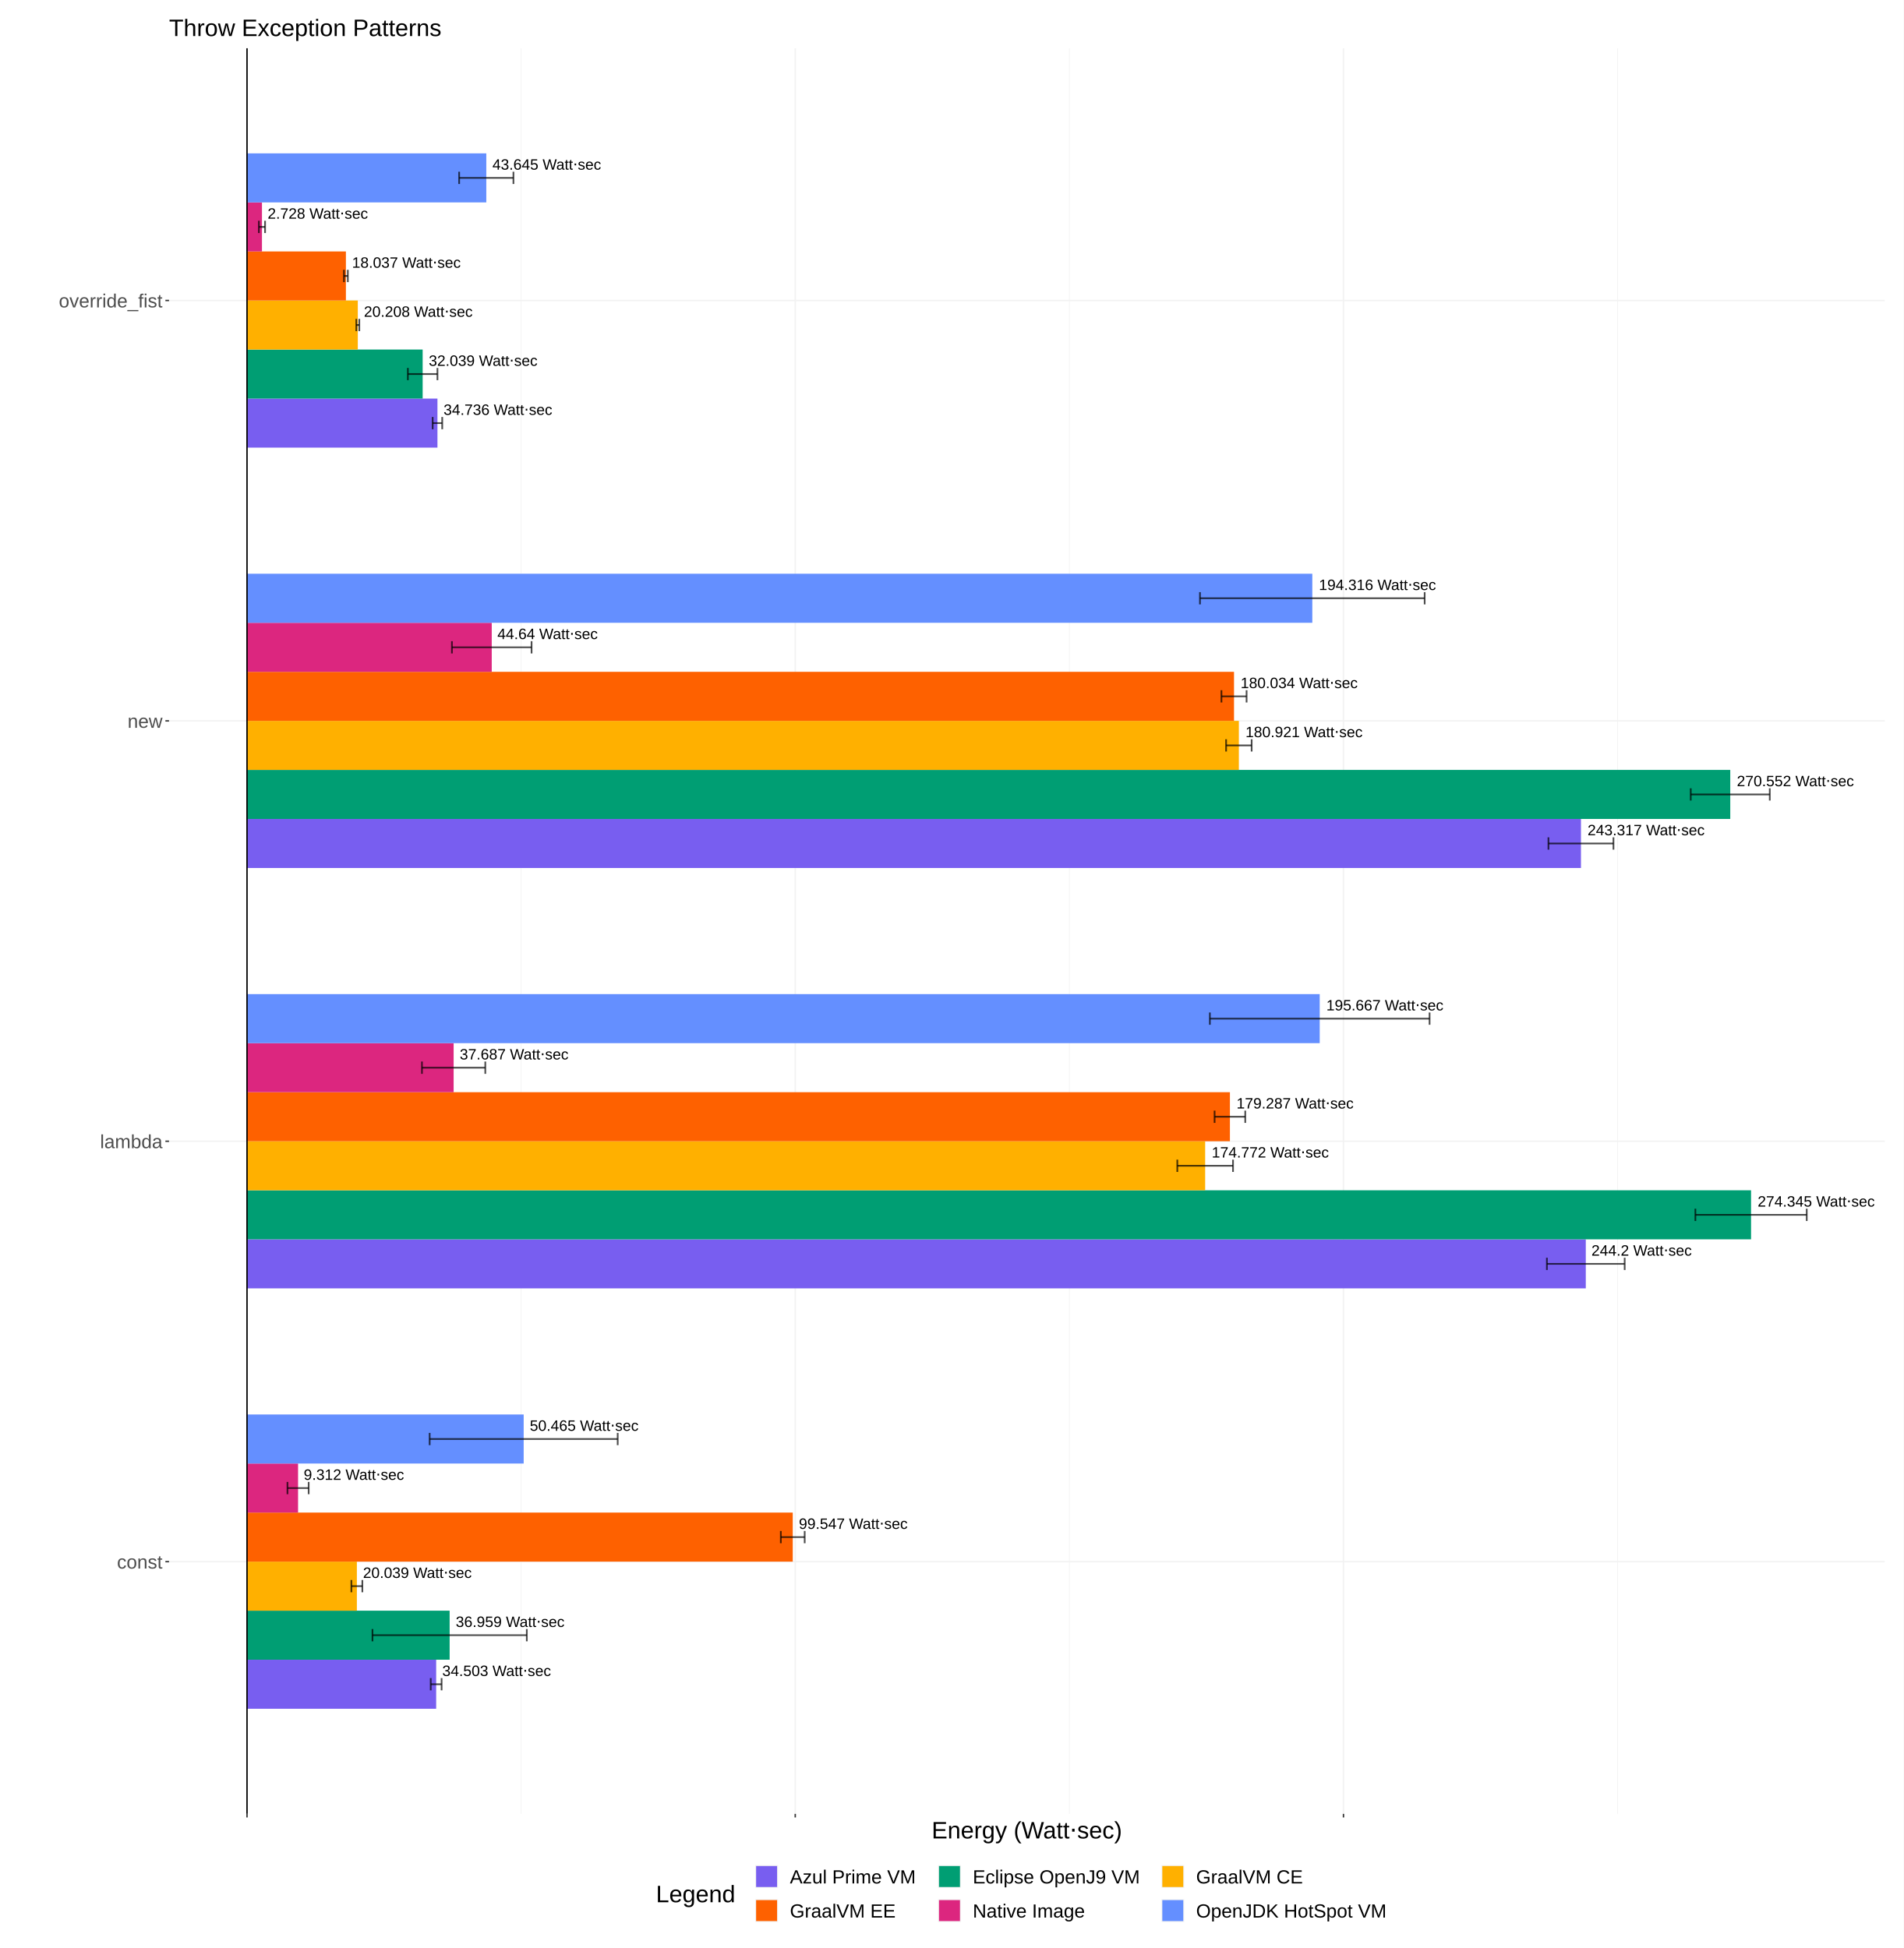
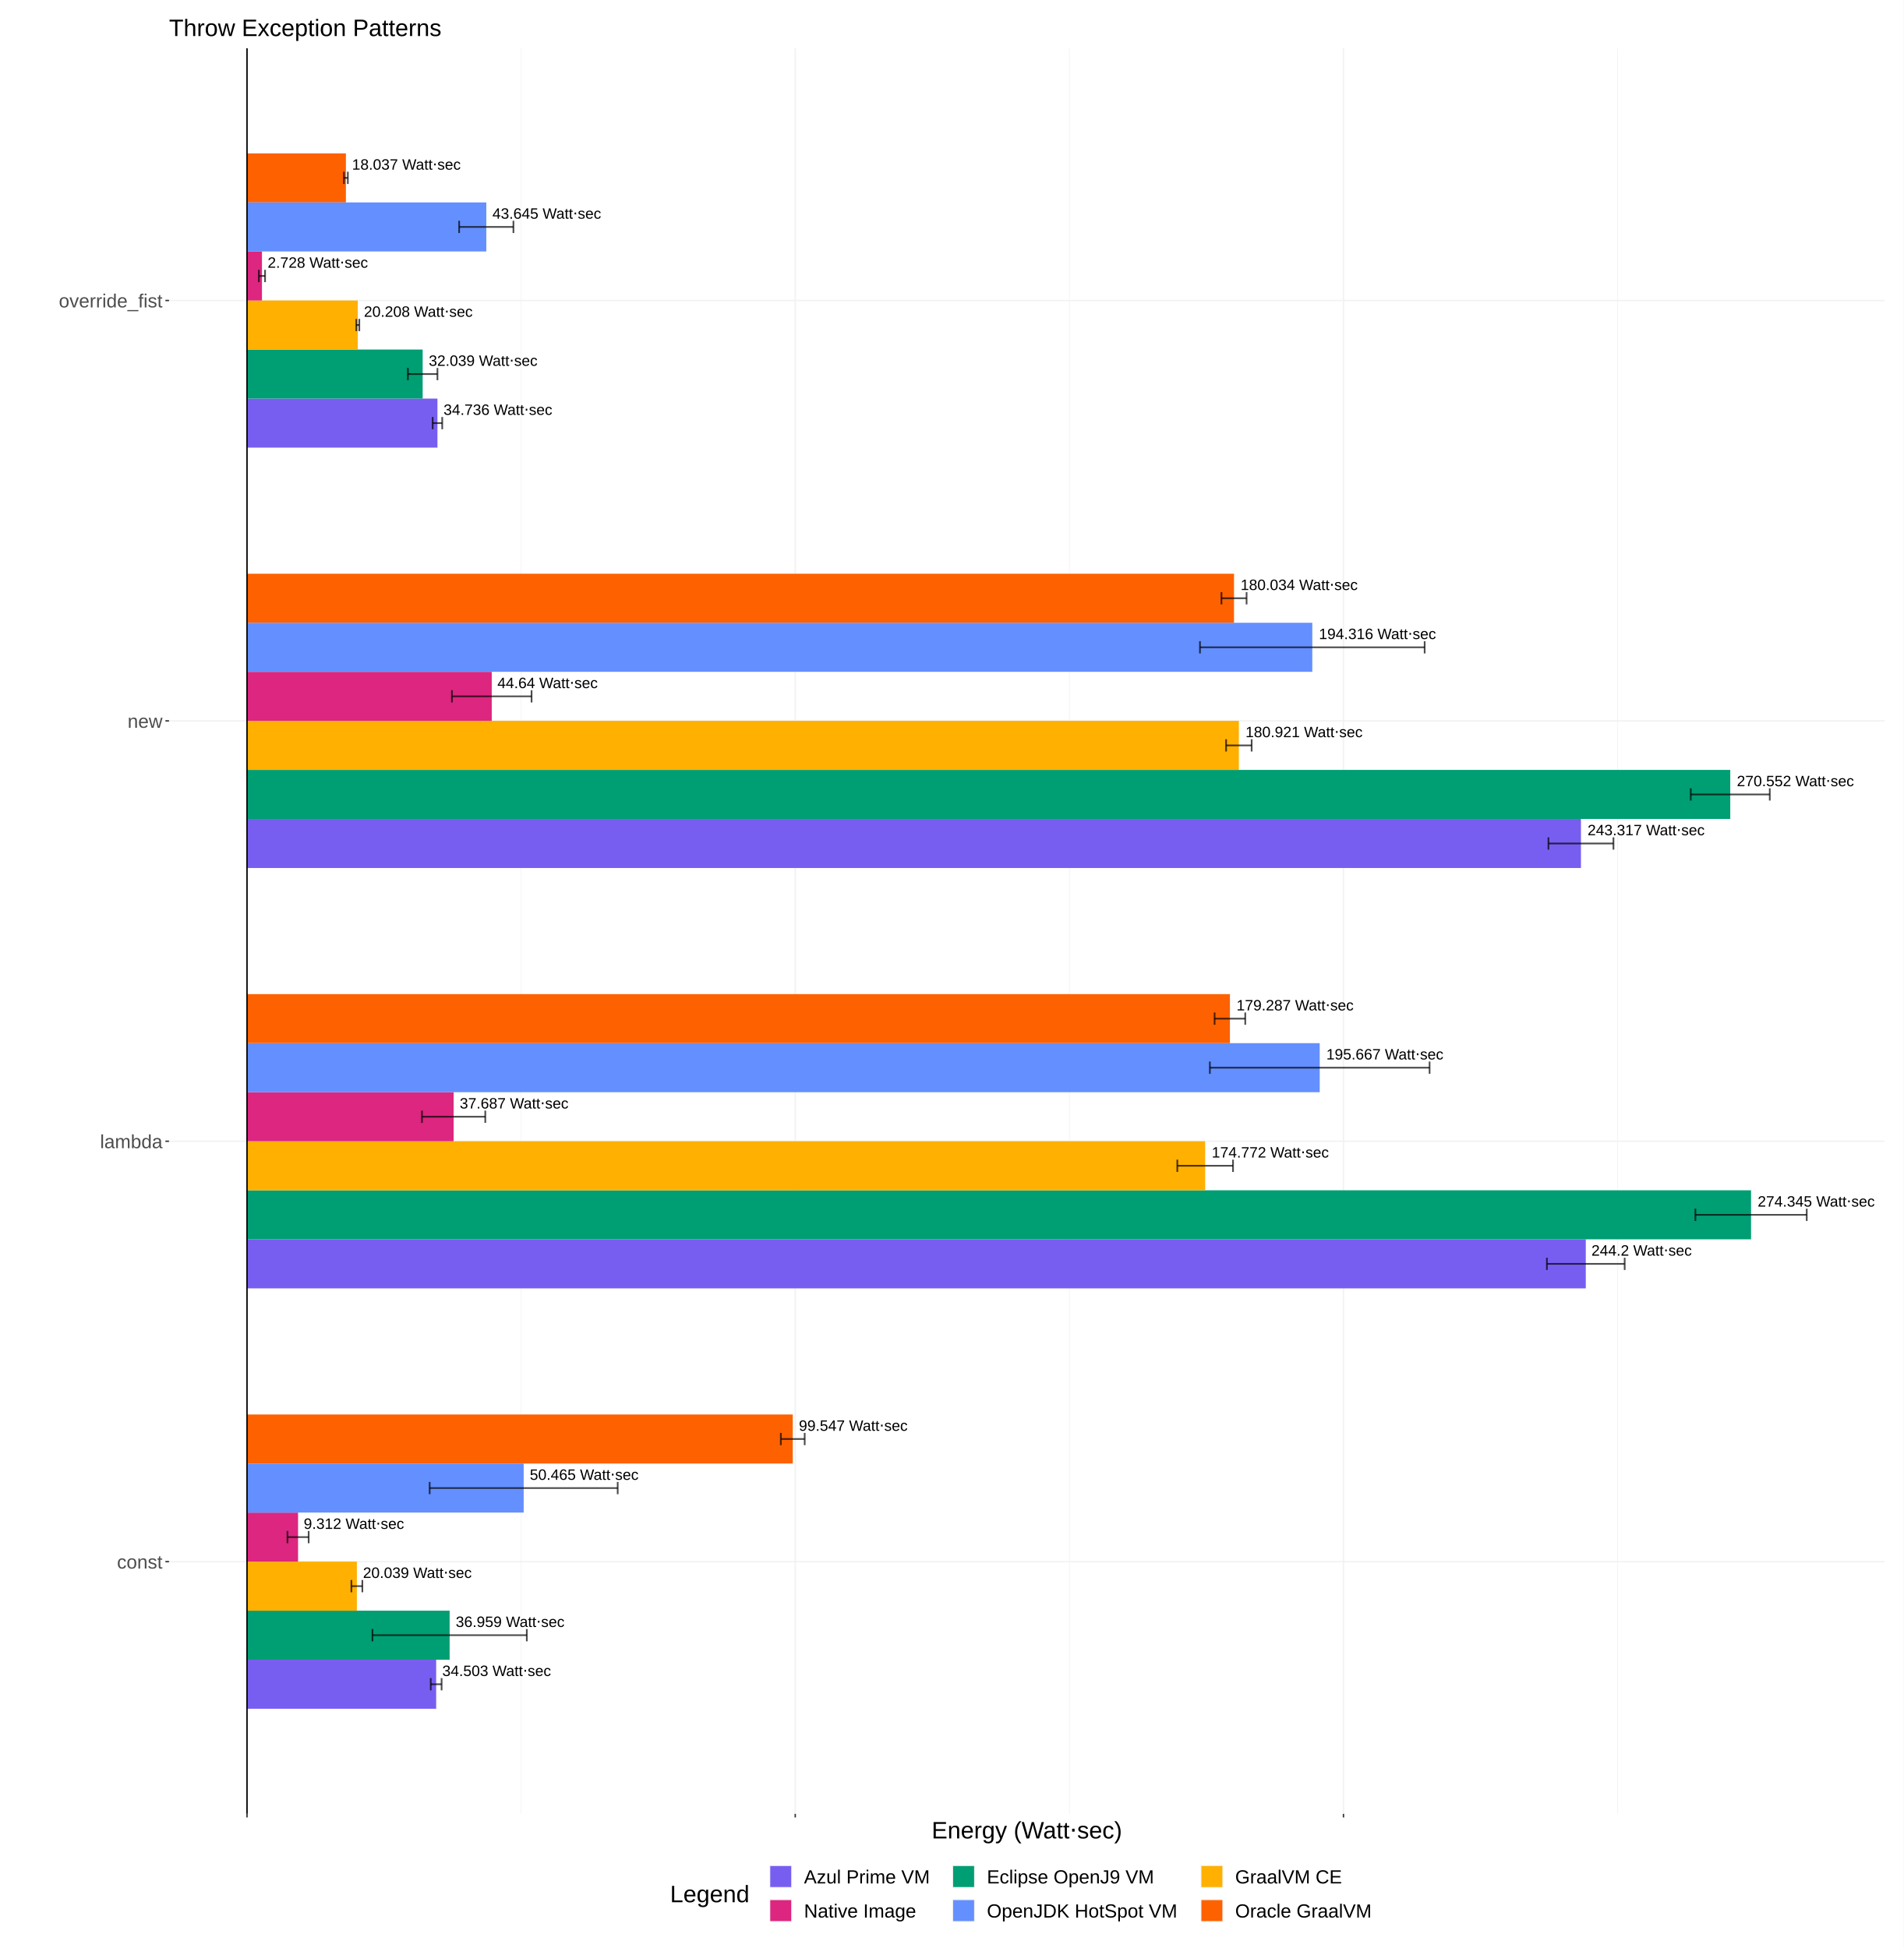
<svg xmlns="http://www.w3.org/2000/svg" class="svglite" width="1440.00pt" height="1474.02pt" viewBox="0 0 1440.00 1474.02">
  <defs>
    <style type="text/css">
    .svglite line, .svglite polyline, .svglite polygon, .svglite path, .svglite rect, .svglite circle {
      fill: none;
      stroke: #000000;
      stroke-linecap: round;
      stroke-linejoin: round;
      stroke-miterlimit: 10.00;
    }
    .svglite text {
      white-space: pre;
    }
  </style>
  </defs>
  <rect width="100%" height="100%" style="stroke: none; fill: #FFFFFF;" />
  <defs>
    <clipPath id="cpMC4wMHwxNDQwLjAwfDAuMDB8MTQ3NC4wMg==">
      <rect x="0.00" y="0.00" width="1440.00" height="1474.02" />
    </clipPath>
  </defs>
  <g clip-path="url(#cpMC4wMHwxNDQwLjAwfDAuMDB8MTQ3NC4wMg==)">
    <rect x="0.00" y="0.00" width="1440.00" height="1474.02" style="stroke-width: 1.07; stroke: #FFFFFF; fill: #FFFFFF;" />
    <rect x="127.87" y="36.52" width="1297.96" height="1335.99" style="stroke-width: 1.07; stroke: none;" />
    <polyline points="394.24,1372.51 394.24,36.52 " style="stroke-width: 0.53; stroke: #F2F2F2; stroke-linecap: butt;" />
    <polyline points="808.99,1372.51 808.99,36.52 " style="stroke-width: 0.53; stroke: #F2F2F2; stroke-linecap: butt;" />
    <polyline points="1223.74,1372.51 1223.74,36.52 " style="stroke-width: 0.53; stroke: #F2F2F2; stroke-linecap: butt;" />
    <polyline points="127.87,1181.66 1425.83,1181.66 " style="stroke-width: 1.07; stroke: #F2F2F2; stroke-linecap: butt;" />
    <polyline points="127.87,863.56 1425.83,863.56 " style="stroke-width: 1.07; stroke: #F2F2F2; stroke-linecap: butt;" />
    <polyline points="127.87,545.47 1425.83,545.47 " style="stroke-width: 1.07; stroke: #F2F2F2; stroke-linecap: butt;" />
    <polyline points="127.87,227.38 1425.83,227.38 " style="stroke-width: 1.07; stroke: #F2F2F2; stroke-linecap: butt;" />
    <polyline points="186.87,1372.51 186.87,36.52 " style="stroke-width: 1.07; stroke: #F2F2F2; stroke-linecap: butt;" />
    <polyline points="601.62,1372.51 601.62,36.52 " style="stroke-width: 1.07; stroke: #F2F2F2; stroke-linecap: butt;" />
    <polyline points="1016.36,1372.51 1016.36,36.52 " style="stroke-width: 1.07; stroke: #F2F2F2; stroke-linecap: butt;" />
    <rect x="186.87" y="1255.88" width="143.10" height="37.11" style="stroke-width: 1.07; stroke: none; stroke-linecap: butt; stroke-linejoin: miter; fill: #785EF0;" />
    <rect x="186.87" y="937.78" width="1012.81" height="37.11" style="stroke-width: 1.07; stroke: none; stroke-linecap: butt; stroke-linejoin: miter; fill: #785EF0;" />
    <rect x="186.87" y="619.69" width="1009.15" height="37.11" style="stroke-width: 1.07; stroke: none; stroke-linecap: butt; stroke-linejoin: miter; fill: #785EF0;" />
    <rect x="186.87" y="301.60" width="144.07" height="37.11" style="stroke-width: 1.07; stroke: none; stroke-linecap: butt; stroke-linejoin: miter; fill: #785EF0;" />
    <rect x="186.87" y="1218.77" width="153.29" height="37.11" style="stroke-width: 1.07; stroke: none; stroke-linecap: butt; stroke-linejoin: miter; fill: #009E73;" />
    <rect x="186.87" y="900.67" width="1137.84" height="37.11" style="stroke-width: 1.07; stroke: none; stroke-linecap: butt; stroke-linejoin: miter; fill: #009E73;" />
    <rect x="186.87" y="582.58" width="1122.11" height="37.11" style="stroke-width: 1.07; stroke: none; stroke-linecap: butt; stroke-linejoin: miter; fill: #009E73;" />
    <rect x="186.87" y="264.49" width="132.88" height="37.11" style="stroke-width: 1.07; stroke: none; stroke-linecap: butt; stroke-linejoin: miter; fill: #009E73;" />
    <rect x="186.87" y="1181.66" width="83.11" height="37.11" style="stroke-width: 1.07; stroke: none; stroke-linecap: butt; stroke-linejoin: miter; fill: #FFB000;" />
    <rect x="186.87" y="863.56" width="724.86" height="37.11" style="stroke-width: 1.07; stroke: none; stroke-linecap: butt; stroke-linejoin: miter; fill: #FFB000;" />
    <rect x="186.87" y="545.47" width="750.36" height="37.11" style="stroke-width: 1.07; stroke: none; stroke-linecap: butt; stroke-linejoin: miter; fill: #FFB000;" />
    <rect x="186.87" y="227.38" width="83.81" height="37.11" style="stroke-width: 1.07; stroke: none; stroke-linecap: butt; stroke-linejoin: miter; fill: #FFB000;" />
-     <rect x="186.87" y="1144.55" width="412.87" height="37.11" style="stroke-width: 1.07; stroke: none; stroke-linecap: butt; stroke-linejoin: miter; fill: #FE6100;" />
-     <rect x="186.87" y="826.45" width="743.59" height="37.11" style="stroke-width: 1.07; stroke: none; stroke-linecap: butt; stroke-linejoin: miter; fill: #FE6100;" />
-     <rect x="186.87" y="508.36" width="746.69" height="37.11" style="stroke-width: 1.07; stroke: none; stroke-linecap: butt; stroke-linejoin: miter; fill: #FE6100;" />
-     <rect x="186.87" y="190.27" width="74.81" height="37.11" style="stroke-width: 1.07; stroke: none; stroke-linecap: butt; stroke-linejoin: miter; fill: #FE6100;" />
-     <rect x="186.87" y="1107.43" width="38.62" height="37.11" style="stroke-width: 1.07; stroke: none; stroke-linecap: butt; stroke-linejoin: miter; fill: #DC267F;" />
-     <rect x="186.87" y="789.34" width="156.31" height="37.11" style="stroke-width: 1.07; stroke: none; stroke-linecap: butt; stroke-linejoin: miter; fill: #DC267F;" />
-     <rect x="186.87" y="471.25" width="185.14" height="37.11" style="stroke-width: 1.07; stroke: none; stroke-linecap: butt; stroke-linejoin: miter; fill: #DC267F;" />
-     <rect x="186.87" y="153.16" width="11.31" height="37.11" style="stroke-width: 1.07; stroke: none; stroke-linecap: butt; stroke-linejoin: miter; fill: #DC267F;" />
-     <rect x="186.87" y="1070.32" width="209.30" height="37.11" style="stroke-width: 1.07; stroke: none; stroke-linecap: butt; stroke-linejoin: miter; fill: #648FFF;" />
-     <rect x="186.87" y="752.23" width="811.52" height="37.11" style="stroke-width: 1.07; stroke: none; stroke-linecap: butt; stroke-linejoin: miter; fill: #648FFF;" />
-     <rect x="186.87" y="434.14" width="805.92" height="37.11" style="stroke-width: 1.07; stroke: none; stroke-linecap: butt; stroke-linejoin: miter; fill: #648FFF;" />
-     <rect x="186.87" y="116.05" width="181.02" height="37.11" style="stroke-width: 1.07; stroke: none; stroke-linecap: butt; stroke-linejoin: miter; fill: #648FFF;" />
+     <rect x="186.87" y="1070.32" width="412.87" height="37.11" style="stroke-width: 1.07; stroke: none; stroke-linecap: butt; stroke-linejoin: miter; fill: #FE6100;" />
+     <rect x="186.87" y="752.23" width="743.59" height="37.11" style="stroke-width: 1.07; stroke: none; stroke-linecap: butt; stroke-linejoin: miter; fill: #FE6100;" />
+     <rect x="186.87" y="434.14" width="746.69" height="37.11" style="stroke-width: 1.07; stroke: none; stroke-linecap: butt; stroke-linejoin: miter; fill: #FE6100;" />
+     <rect x="186.87" y="116.05" width="74.81" height="37.11" style="stroke-width: 1.07; stroke: none; stroke-linecap: butt; stroke-linejoin: miter; fill: #FE6100;" />
+     <rect x="186.87" y="1144.55" width="38.62" height="37.11" style="stroke-width: 1.07; stroke: none; stroke-linecap: butt; stroke-linejoin: miter; fill: #DC267F;" />
+     <rect x="186.87" y="826.45" width="156.31" height="37.11" style="stroke-width: 1.07; stroke: none; stroke-linecap: butt; stroke-linejoin: miter; fill: #DC267F;" />
+     <rect x="186.87" y="508.36" width="185.14" height="37.11" style="stroke-width: 1.07; stroke: none; stroke-linecap: butt; stroke-linejoin: miter; fill: #DC267F;" />
+     <rect x="186.87" y="190.27" width="11.31" height="37.11" style="stroke-width: 1.07; stroke: none; stroke-linecap: butt; stroke-linejoin: miter; fill: #DC267F;" />
+     <rect x="186.87" y="1107.43" width="209.30" height="37.11" style="stroke-width: 1.07; stroke: none; stroke-linecap: butt; stroke-linejoin: miter; fill: #648FFF;" />
+     <rect x="186.87" y="789.34" width="811.52" height="37.11" style="stroke-width: 1.07; stroke: none; stroke-linecap: butt; stroke-linejoin: miter; fill: #648FFF;" />
+     <rect x="186.87" y="471.25" width="805.92" height="37.11" style="stroke-width: 1.07; stroke: none; stroke-linecap: butt; stroke-linejoin: miter; fill: #648FFF;" />
+     <rect x="186.87" y="153.16" width="181.02" height="37.11" style="stroke-width: 1.07; stroke: none; stroke-linecap: butt; stroke-linejoin: miter; fill: #648FFF;" />
    <text x="334.60" y="1268.21" style="font-size: 11.38px; font-family: &quot;Liberation Sans&quot;;" textLength="92.62px" lengthAdjust="spacingAndGlyphs">34.503 Watt⋅sec</text>
    <text x="1203.95" y="950.12" style="font-size: 11.38px; font-family: &quot;Liberation Sans&quot;;" textLength="85.38px" lengthAdjust="spacingAndGlyphs">244.2 Watt⋅sec</text>
    <text x="1201.01" y="632.03" style="font-size: 11.38px; font-family: &quot;Liberation Sans&quot;;" textLength="99.86px" lengthAdjust="spacingAndGlyphs">243.317 Watt⋅sec</text>
    <text x="335.57" y="313.93" style="font-size: 11.38px; font-family: &quot;Liberation Sans&quot;;" textLength="92.62px" lengthAdjust="spacingAndGlyphs">34.736 Watt⋅sec</text>
    <text x="344.79" y="1231.10" style="font-size: 11.38px; font-family: &quot;Liberation Sans&quot;;" textLength="92.62px" lengthAdjust="spacingAndGlyphs">36.959 Watt⋅sec</text>
    <text x="1329.70" y="913.01" style="font-size: 11.38px; font-family: &quot;Liberation Sans&quot;;" textLength="99.86px" lengthAdjust="spacingAndGlyphs">274.345 Watt⋅sec</text>
    <text x="1313.97" y="594.92" style="font-size: 11.38px; font-family: &quot;Liberation Sans&quot;;" textLength="99.86px" lengthAdjust="spacingAndGlyphs">270.552 Watt⋅sec</text>
    <text x="324.38" y="276.82" style="font-size: 11.38px; font-family: &quot;Liberation Sans&quot;;" textLength="92.62px" lengthAdjust="spacingAndGlyphs">32.039 Watt⋅sec</text>
    <text x="274.61" y="1193.99" style="font-size: 11.38px; font-family: &quot;Liberation Sans&quot;;" textLength="92.62px" lengthAdjust="spacingAndGlyphs">20.039 Watt⋅sec</text>
    <text x="916.72" y="875.90" style="font-size: 11.38px; font-family: &quot;Liberation Sans&quot;;" textLength="99.86px" lengthAdjust="spacingAndGlyphs">174.772 Watt⋅sec</text>
    <text x="942.23" y="557.81" style="font-size: 11.38px; font-family: &quot;Liberation Sans&quot;;" textLength="99.86px" lengthAdjust="spacingAndGlyphs">180.921 Watt⋅sec</text>
    <text x="275.31" y="239.71" style="font-size: 11.38px; font-family: &quot;Liberation Sans&quot;;" textLength="92.62px" lengthAdjust="spacingAndGlyphs">20.208 Watt⋅sec</text>
-     <text x="604.37" y="1156.88" style="font-size: 11.38px; font-family: &quot;Liberation Sans&quot;;" textLength="92.62px" lengthAdjust="spacingAndGlyphs">99.547 Watt⋅sec</text>
-     <text x="935.45" y="838.79" style="font-size: 11.38px; font-family: &quot;Liberation Sans&quot;;" textLength="99.86px" lengthAdjust="spacingAndGlyphs">179.287 Watt⋅sec</text>
-     <text x="938.55" y="520.69" style="font-size: 11.38px; font-family: &quot;Liberation Sans&quot;;" textLength="99.86px" lengthAdjust="spacingAndGlyphs">180.034 Watt⋅sec</text>
-     <text x="266.31" y="202.60" style="font-size: 11.38px; font-family: &quot;Liberation Sans&quot;;" textLength="92.62px" lengthAdjust="spacingAndGlyphs">18.037 Watt⋅sec</text>
-     <text x="229.76" y="1119.77" style="font-size: 11.38px; font-family: &quot;Liberation Sans&quot;;" textLength="85.38px" lengthAdjust="spacingAndGlyphs">9.312 Watt⋅sec</text>
-     <text x="347.81" y="801.68" style="font-size: 11.38px; font-family: &quot;Liberation Sans&quot;;" textLength="92.62px" lengthAdjust="spacingAndGlyphs">37.687 Watt⋅sec</text>
-     <text x="376.28" y="483.58" style="font-size: 11.38px; font-family: &quot;Liberation Sans&quot;;" textLength="85.38px" lengthAdjust="spacingAndGlyphs">44.64 Watt⋅sec</text>
-     <text x="202.45" y="165.49" style="font-size: 11.38px; font-family: &quot;Liberation Sans&quot;;" textLength="85.38px" lengthAdjust="spacingAndGlyphs">2.728 Watt⋅sec</text>
-     <text x="400.80" y="1082.66" style="font-size: 11.38px; font-family: &quot;Liberation Sans&quot;;" textLength="92.62px" lengthAdjust="spacingAndGlyphs">50.465 Watt⋅sec</text>
-     <text x="1003.39" y="764.57" style="font-size: 11.38px; font-family: &quot;Liberation Sans&quot;;" textLength="99.86px" lengthAdjust="spacingAndGlyphs">195.667 Watt⋅sec</text>
-     <text x="997.78" y="446.47" style="font-size: 11.38px; font-family: &quot;Liberation Sans&quot;;" textLength="99.86px" lengthAdjust="spacingAndGlyphs">194.316 Watt⋅sec</text>
-     <text x="372.52" y="128.38" style="font-size: 11.38px; font-family: &quot;Liberation Sans&quot;;" textLength="92.62px" lengthAdjust="spacingAndGlyphs">43.645 Watt⋅sec</text>
+     <text x="604.37" y="1082.66" style="font-size: 11.38px; font-family: &quot;Liberation Sans&quot;;" textLength="92.62px" lengthAdjust="spacingAndGlyphs">99.547 Watt⋅sec</text>
+     <text x="935.45" y="764.57" style="font-size: 11.38px; font-family: &quot;Liberation Sans&quot;;" textLength="99.86px" lengthAdjust="spacingAndGlyphs">179.287 Watt⋅sec</text>
+     <text x="938.55" y="446.47" style="font-size: 11.38px; font-family: &quot;Liberation Sans&quot;;" textLength="99.86px" lengthAdjust="spacingAndGlyphs">180.034 Watt⋅sec</text>
+     <text x="266.31" y="128.38" style="font-size: 11.38px; font-family: &quot;Liberation Sans&quot;;" textLength="92.62px" lengthAdjust="spacingAndGlyphs">18.037 Watt⋅sec</text>
+     <text x="229.76" y="1156.88" style="font-size: 11.38px; font-family: &quot;Liberation Sans&quot;;" textLength="85.38px" lengthAdjust="spacingAndGlyphs">9.312 Watt⋅sec</text>
+     <text x="347.81" y="838.79" style="font-size: 11.38px; font-family: &quot;Liberation Sans&quot;;" textLength="92.62px" lengthAdjust="spacingAndGlyphs">37.687 Watt⋅sec</text>
+     <text x="376.28" y="520.69" style="font-size: 11.38px; font-family: &quot;Liberation Sans&quot;;" textLength="85.38px" lengthAdjust="spacingAndGlyphs">44.64 Watt⋅sec</text>
+     <text x="202.45" y="202.60" style="font-size: 11.38px; font-family: &quot;Liberation Sans&quot;;" textLength="85.38px" lengthAdjust="spacingAndGlyphs">2.728 Watt⋅sec</text>
+     <text x="400.80" y="1119.77" style="font-size: 11.38px; font-family: &quot;Liberation Sans&quot;;" textLength="92.62px" lengthAdjust="spacingAndGlyphs">50.465 Watt⋅sec</text>
+     <text x="1003.39" y="801.68" style="font-size: 11.38px; font-family: &quot;Liberation Sans&quot;;" textLength="99.86px" lengthAdjust="spacingAndGlyphs">195.667 Watt⋅sec</text>
+     <text x="997.78" y="483.58" style="font-size: 11.38px; font-family: &quot;Liberation Sans&quot;;" textLength="99.86px" lengthAdjust="spacingAndGlyphs">194.316 Watt⋅sec</text>
+     <text x="372.52" y="165.49" style="font-size: 11.38px; font-family: &quot;Liberation Sans&quot;;" textLength="92.62px" lengthAdjust="spacingAndGlyphs">43.645 Watt⋅sec</text>
    <polyline points="334.08,1279.07 334.08,1269.79 " style="stroke-width: 1.28; stroke: #000000; stroke-opacity: 0.70; stroke-linecap: butt;" />
    <polyline points="334.08,1274.43 325.86,1274.43 " style="stroke-width: 1.28; stroke: #000000; stroke-opacity: 0.70; stroke-linecap: butt;" />
    <polyline points="325.86,1279.07 325.86,1269.79 " style="stroke-width: 1.28; stroke: #000000; stroke-opacity: 0.70; stroke-linecap: butt;" />
    <polyline points="1229.10,960.98 1229.10,951.70 " style="stroke-width: 1.28; stroke: #000000; stroke-opacity: 0.70; stroke-linecap: butt;" />
    <polyline points="1229.10,956.34 1170.26,956.34 " style="stroke-width: 1.28; stroke: #000000; stroke-opacity: 0.70; stroke-linecap: butt;" />
    <polyline points="1170.26,960.98 1170.26,951.70 " style="stroke-width: 1.28; stroke: #000000; stroke-opacity: 0.70; stroke-linecap: butt;" />
    <polyline points="1220.61,642.89 1220.61,633.61 " style="stroke-width: 1.28; stroke: #000000; stroke-opacity: 0.70; stroke-linecap: butt;" />
    <polyline points="1220.61,638.25 1171.43,638.25 " style="stroke-width: 1.28; stroke: #000000; stroke-opacity: 0.70; stroke-linecap: butt;" />
    <polyline points="1171.43,642.89 1171.43,633.61 " style="stroke-width: 1.28; stroke: #000000; stroke-opacity: 0.70; stroke-linecap: butt;" />
    <polyline points="334.55,324.79 334.55,315.52 " style="stroke-width: 1.28; stroke: #000000; stroke-opacity: 0.70; stroke-linecap: butt;" />
    <polyline points="334.55,320.15 327.32,320.15 " style="stroke-width: 1.28; stroke: #000000; stroke-opacity: 0.70; stroke-linecap: butt;" />
    <polyline points="327.32,324.79 327.32,315.52 " style="stroke-width: 1.28; stroke: #000000; stroke-opacity: 0.70; stroke-linecap: butt;" />
    <polyline points="398.54,1241.96 398.54,1232.68 " style="stroke-width: 1.28; stroke: #000000; stroke-opacity: 0.70; stroke-linecap: butt;" />
    <polyline points="398.54,1237.32 281.78,1237.32 " style="stroke-width: 1.28; stroke: #000000; stroke-opacity: 0.70; stroke-linecap: butt;" />
    <polyline points="281.78,1241.96 281.78,1232.68 " style="stroke-width: 1.28; stroke: #000000; stroke-opacity: 0.70; stroke-linecap: butt;" />
    <polyline points="1366.83,923.87 1366.83,914.59 " style="stroke-width: 1.28; stroke: #000000; stroke-opacity: 0.70; stroke-linecap: butt;" />
    <polyline points="1366.83,919.23 1282.59,919.23 " style="stroke-width: 1.28; stroke: #000000; stroke-opacity: 0.70; stroke-linecap: butt;" />
    <polyline points="1282.59,923.87 1282.59,914.59 " style="stroke-width: 1.28; stroke: #000000; stroke-opacity: 0.70; stroke-linecap: butt;" />
    <polyline points="1338.87,605.78 1338.87,596.50 " style="stroke-width: 1.28; stroke: #000000; stroke-opacity: 0.70; stroke-linecap: butt;" />
    <polyline points="1338.87,601.14 1279.08,601.14 " style="stroke-width: 1.28; stroke: #000000; stroke-opacity: 0.70; stroke-linecap: butt;" />
    <polyline points="1279.08,605.78 1279.08,596.50 " style="stroke-width: 1.28; stroke: #000000; stroke-opacity: 0.70; stroke-linecap: butt;" />
    <polyline points="330.94,287.68 330.94,278.41 " style="stroke-width: 1.28; stroke: #000000; stroke-opacity: 0.70; stroke-linecap: butt;" />
    <polyline points="330.94,283.04 308.56,283.04 " style="stroke-width: 1.28; stroke: #000000; stroke-opacity: 0.70; stroke-linecap: butt;" />
    <polyline points="308.56,287.68 308.56,278.41 " style="stroke-width: 1.28; stroke: #000000; stroke-opacity: 0.70; stroke-linecap: butt;" />
    <polyline points="274.13,1204.85 274.13,1195.57 " style="stroke-width: 1.28; stroke: #000000; stroke-opacity: 0.70; stroke-linecap: butt;" />
    <polyline points="274.13,1200.21 265.83,1200.21 " style="stroke-width: 1.28; stroke: #000000; stroke-opacity: 0.70; stroke-linecap: butt;" />
    <polyline points="265.83,1204.85 265.83,1195.57 " style="stroke-width: 1.28; stroke: #000000; stroke-opacity: 0.70; stroke-linecap: butt;" />
    <polyline points="932.80,886.76 932.80,877.48 " style="stroke-width: 1.28; stroke: #000000; stroke-opacity: 0.70; stroke-linecap: butt;" />
    <polyline points="932.80,882.12 890.66,882.12 " style="stroke-width: 1.28; stroke: #000000; stroke-opacity: 0.70; stroke-linecap: butt;" />
    <polyline points="890.66,886.76 890.66,877.48 " style="stroke-width: 1.28; stroke: #000000; stroke-opacity: 0.70; stroke-linecap: butt;" />
    <polyline points="946.90,568.66 946.90,559.39 " style="stroke-width: 1.28; stroke: #000000; stroke-opacity: 0.70; stroke-linecap: butt;" />
    <polyline points="946.90,564.03 927.57,564.03 " style="stroke-width: 1.28; stroke: #000000; stroke-opacity: 0.70; stroke-linecap: butt;" />
    <polyline points="927.57,568.66 927.57,559.39 " style="stroke-width: 1.28; stroke: #000000; stroke-opacity: 0.70; stroke-linecap: butt;" />
    <polyline points="271.82,250.57 271.82,241.29 " style="stroke-width: 1.28; stroke: #000000; stroke-opacity: 0.70; stroke-linecap: butt;" />
    <polyline points="271.82,245.93 269.55,245.93 " style="stroke-width: 1.28; stroke: #000000; stroke-opacity: 0.70; stroke-linecap: butt;" />
    <polyline points="269.55,250.57 269.55,241.29 " style="stroke-width: 1.28; stroke: #000000; stroke-opacity: 0.70; stroke-linecap: butt;" />
-     <polyline points="608.76,1167.74 608.76,1158.46 " style="stroke-width: 1.28; stroke: #000000; stroke-opacity: 0.70; stroke-linecap: butt;" />
-     <polyline points="608.76,1163.10 590.71,1163.10 " style="stroke-width: 1.28; stroke: #000000; stroke-opacity: 0.70; stroke-linecap: butt;" />
-     <polyline points="590.71,1167.74 590.71,1158.46 " style="stroke-width: 1.28; stroke: #000000; stroke-opacity: 0.70; stroke-linecap: butt;" />
-     <polyline points="942.06,849.65 942.06,840.37 " style="stroke-width: 1.28; stroke: #000000; stroke-opacity: 0.70; stroke-linecap: butt;" />
-     <polyline points="942.06,845.01 918.86,845.01 " style="stroke-width: 1.28; stroke: #000000; stroke-opacity: 0.70; stroke-linecap: butt;" />
-     <polyline points="918.86,849.65 918.86,840.37 " style="stroke-width: 1.28; stroke: #000000; stroke-opacity: 0.70; stroke-linecap: butt;" />
-     <polyline points="943.06,531.55 943.06,522.28 " style="stroke-width: 1.28; stroke: #000000; stroke-opacity: 0.70; stroke-linecap: butt;" />
-     <polyline points="943.06,526.92 924.05,526.92 " style="stroke-width: 1.28; stroke: #000000; stroke-opacity: 0.70; stroke-linecap: butt;" />
-     <polyline points="924.05,531.55 924.05,522.28 " style="stroke-width: 1.28; stroke: #000000; stroke-opacity: 0.70; stroke-linecap: butt;" />
-     <polyline points="263.15,213.46 263.15,204.18 " style="stroke-width: 1.28; stroke: #000000; stroke-opacity: 0.70; stroke-linecap: butt;" />
-     <polyline points="263.15,208.82 260.21,208.82 " style="stroke-width: 1.28; stroke: #000000; stroke-opacity: 0.70; stroke-linecap: butt;" />
-     <polyline points="260.21,213.46 260.21,204.18 " style="stroke-width: 1.28; stroke: #000000; stroke-opacity: 0.70; stroke-linecap: butt;" />
-     <polyline points="233.51,1130.63 233.51,1121.35 " style="stroke-width: 1.28; stroke: #000000; stroke-opacity: 0.70; stroke-linecap: butt;" />
-     <polyline points="233.51,1125.99 217.47,1125.99 " style="stroke-width: 1.28; stroke: #000000; stroke-opacity: 0.70; stroke-linecap: butt;" />
-     <polyline points="217.47,1130.63 217.47,1121.35 " style="stroke-width: 1.28; stroke: #000000; stroke-opacity: 0.70; stroke-linecap: butt;" />
-     <polyline points="367.13,812.54 367.13,803.26 " style="stroke-width: 1.28; stroke: #000000; stroke-opacity: 0.70; stroke-linecap: butt;" />
-     <polyline points="367.13,807.90 319.22,807.90 " style="stroke-width: 1.28; stroke: #000000; stroke-opacity: 0.70; stroke-linecap: butt;" />
-     <polyline points="319.22,812.54 319.22,803.26 " style="stroke-width: 1.28; stroke: #000000; stroke-opacity: 0.70; stroke-linecap: butt;" />
-     <polyline points="402.14,494.44 402.14,485.17 " style="stroke-width: 1.28; stroke: #000000; stroke-opacity: 0.70; stroke-linecap: butt;" />
-     <polyline points="402.14,489.80 341.89,489.80 " style="stroke-width: 1.28; stroke: #000000; stroke-opacity: 0.70; stroke-linecap: butt;" />
-     <polyline points="341.89,494.44 341.89,485.17 " style="stroke-width: 1.28; stroke: #000000; stroke-opacity: 0.70; stroke-linecap: butt;" />
-     <polyline points="200.53,176.35 200.53,167.07 " style="stroke-width: 1.28; stroke: #000000; stroke-opacity: 0.70; stroke-linecap: butt;" />
-     <polyline points="200.53,171.71 195.84,171.71 " style="stroke-width: 1.28; stroke: #000000; stroke-opacity: 0.70; stroke-linecap: butt;" />
-     <polyline points="195.84,176.35 195.84,167.07 " style="stroke-width: 1.28; stroke: #000000; stroke-opacity: 0.70; stroke-linecap: butt;" />
-     <polyline points="467.30,1093.52 467.30,1084.24 " style="stroke-width: 1.28; stroke: #000000; stroke-opacity: 0.70; stroke-linecap: butt;" />
-     <polyline points="467.30,1088.88 325.05,1088.88 " style="stroke-width: 1.28; stroke: #000000; stroke-opacity: 0.70; stroke-linecap: butt;" />
-     <polyline points="325.05,1093.52 325.05,1084.24 " style="stroke-width: 1.28; stroke: #000000; stroke-opacity: 0.70; stroke-linecap: butt;" />
-     <polyline points="1081.50,775.43 1081.50,766.15 " style="stroke-width: 1.28; stroke: #000000; stroke-opacity: 0.70; stroke-linecap: butt;" />
-     <polyline points="1081.50,770.79 915.29,770.79 " style="stroke-width: 1.28; stroke: #000000; stroke-opacity: 0.70; stroke-linecap: butt;" />
-     <polyline points="915.29,775.43 915.29,766.15 " style="stroke-width: 1.28; stroke: #000000; stroke-opacity: 0.70; stroke-linecap: butt;" />
-     <polyline points="1077.78,457.33 1077.78,448.05 " style="stroke-width: 1.28; stroke: #000000; stroke-opacity: 0.70; stroke-linecap: butt;" />
-     <polyline points="1077.78,452.69 907.80,452.69 " style="stroke-width: 1.28; stroke: #000000; stroke-opacity: 0.70; stroke-linecap: butt;" />
-     <polyline points="907.80,457.33 907.80,448.05 " style="stroke-width: 1.28; stroke: #000000; stroke-opacity: 0.70; stroke-linecap: butt;" />
-     <polyline points="388.42,139.24 388.42,129.96 " style="stroke-width: 1.28; stroke: #000000; stroke-opacity: 0.70; stroke-linecap: butt;" />
-     <polyline points="388.42,134.60 347.36,134.60 " style="stroke-width: 1.28; stroke: #000000; stroke-opacity: 0.70; stroke-linecap: butt;" />
-     <polyline points="347.36,139.24 347.36,129.96 " style="stroke-width: 1.28; stroke: #000000; stroke-opacity: 0.70; stroke-linecap: butt;" />
+     <polyline points="608.76,1093.52 608.76,1084.24 " style="stroke-width: 1.28; stroke: #000000; stroke-opacity: 0.70; stroke-linecap: butt;" />
+     <polyline points="608.76,1088.88 590.71,1088.88 " style="stroke-width: 1.28; stroke: #000000; stroke-opacity: 0.70; stroke-linecap: butt;" />
+     <polyline points="590.71,1093.52 590.71,1084.24 " style="stroke-width: 1.28; stroke: #000000; stroke-opacity: 0.70; stroke-linecap: butt;" />
+     <polyline points="942.06,775.43 942.06,766.15 " style="stroke-width: 1.28; stroke: #000000; stroke-opacity: 0.70; stroke-linecap: butt;" />
+     <polyline points="942.06,770.79 918.86,770.79 " style="stroke-width: 1.28; stroke: #000000; stroke-opacity: 0.70; stroke-linecap: butt;" />
+     <polyline points="918.86,775.43 918.86,766.15 " style="stroke-width: 1.28; stroke: #000000; stroke-opacity: 0.70; stroke-linecap: butt;" />
+     <polyline points="943.06,457.33 943.06,448.05 " style="stroke-width: 1.28; stroke: #000000; stroke-opacity: 0.70; stroke-linecap: butt;" />
+     <polyline points="943.06,452.69 924.05,452.69 " style="stroke-width: 1.28; stroke: #000000; stroke-opacity: 0.70; stroke-linecap: butt;" />
+     <polyline points="924.05,457.33 924.05,448.05 " style="stroke-width: 1.28; stroke: #000000; stroke-opacity: 0.70; stroke-linecap: butt;" />
+     <polyline points="263.15,139.24 263.15,129.96 " style="stroke-width: 1.28; stroke: #000000; stroke-opacity: 0.70; stroke-linecap: butt;" />
+     <polyline points="263.15,134.60 260.21,134.60 " style="stroke-width: 1.28; stroke: #000000; stroke-opacity: 0.70; stroke-linecap: butt;" />
+     <polyline points="260.21,139.24 260.21,129.96 " style="stroke-width: 1.28; stroke: #000000; stroke-opacity: 0.70; stroke-linecap: butt;" />
+     <polyline points="233.51,1167.74 233.51,1158.46 " style="stroke-width: 1.28; stroke: #000000; stroke-opacity: 0.70; stroke-linecap: butt;" />
+     <polyline points="233.51,1163.10 217.47,1163.10 " style="stroke-width: 1.28; stroke: #000000; stroke-opacity: 0.70; stroke-linecap: butt;" />
+     <polyline points="217.47,1167.74 217.47,1158.46 " style="stroke-width: 1.28; stroke: #000000; stroke-opacity: 0.70; stroke-linecap: butt;" />
+     <polyline points="367.13,849.65 367.13,840.37 " style="stroke-width: 1.28; stroke: #000000; stroke-opacity: 0.70; stroke-linecap: butt;" />
+     <polyline points="367.13,845.01 319.22,845.01 " style="stroke-width: 1.28; stroke: #000000; stroke-opacity: 0.70; stroke-linecap: butt;" />
+     <polyline points="319.22,849.65 319.22,840.37 " style="stroke-width: 1.28; stroke: #000000; stroke-opacity: 0.70; stroke-linecap: butt;" />
+     <polyline points="402.14,531.55 402.14,522.28 " style="stroke-width: 1.28; stroke: #000000; stroke-opacity: 0.70; stroke-linecap: butt;" />
+     <polyline points="402.14,526.92 341.89,526.92 " style="stroke-width: 1.28; stroke: #000000; stroke-opacity: 0.70; stroke-linecap: butt;" />
+     <polyline points="341.89,531.55 341.89,522.28 " style="stroke-width: 1.28; stroke: #000000; stroke-opacity: 0.70; stroke-linecap: butt;" />
+     <polyline points="200.53,213.46 200.53,204.18 " style="stroke-width: 1.28; stroke: #000000; stroke-opacity: 0.70; stroke-linecap: butt;" />
+     <polyline points="200.53,208.82 195.84,208.82 " style="stroke-width: 1.28; stroke: #000000; stroke-opacity: 0.70; stroke-linecap: butt;" />
+     <polyline points="195.84,213.46 195.84,204.18 " style="stroke-width: 1.28; stroke: #000000; stroke-opacity: 0.70; stroke-linecap: butt;" />
+     <polyline points="467.30,1130.63 467.30,1121.35 " style="stroke-width: 1.28; stroke: #000000; stroke-opacity: 0.70; stroke-linecap: butt;" />
+     <polyline points="467.30,1125.99 325.05,1125.99 " style="stroke-width: 1.28; stroke: #000000; stroke-opacity: 0.70; stroke-linecap: butt;" />
+     <polyline points="325.05,1130.63 325.05,1121.35 " style="stroke-width: 1.28; stroke: #000000; stroke-opacity: 0.70; stroke-linecap: butt;" />
+     <polyline points="1081.50,812.54 1081.50,803.26 " style="stroke-width: 1.28; stroke: #000000; stroke-opacity: 0.70; stroke-linecap: butt;" />
+     <polyline points="1081.50,807.90 915.29,807.90 " style="stroke-width: 1.28; stroke: #000000; stroke-opacity: 0.70; stroke-linecap: butt;" />
+     <polyline points="915.29,812.54 915.29,803.26 " style="stroke-width: 1.28; stroke: #000000; stroke-opacity: 0.70; stroke-linecap: butt;" />
+     <polyline points="1077.78,494.44 1077.78,485.17 " style="stroke-width: 1.28; stroke: #000000; stroke-opacity: 0.70; stroke-linecap: butt;" />
+     <polyline points="1077.78,489.80 907.80,489.80 " style="stroke-width: 1.28; stroke: #000000; stroke-opacity: 0.70; stroke-linecap: butt;" />
+     <polyline points="907.80,494.44 907.80,485.17 " style="stroke-width: 1.28; stroke: #000000; stroke-opacity: 0.70; stroke-linecap: butt;" />
+     <polyline points="388.42,176.35 388.42,167.07 " style="stroke-width: 1.28; stroke: #000000; stroke-opacity: 0.70; stroke-linecap: butt;" />
+     <polyline points="388.42,171.71 347.36,171.71 " style="stroke-width: 1.28; stroke: #000000; stroke-opacity: 0.70; stroke-linecap: butt;" />
+     <polyline points="347.36,176.35 347.36,167.07 " style="stroke-width: 1.28; stroke: #000000; stroke-opacity: 0.70; stroke-linecap: butt;" />
    <line x1="186.87" y1="1372.51" x2="186.87" y2="36.52" style="stroke-width: 1.07; stroke-linecap: butt;" />
    <text x="122.94" y="1186.90" text-anchor="end" style="font-size: 14.40px;fill: #4D4D4D; font-family: &quot;Liberation Sans&quot;;" textLength="38.98px" lengthAdjust="spacingAndGlyphs">const</text>
    <text x="122.94" y="868.81" text-anchor="end" style="font-size: 14.40px;fill: #4D4D4D; font-family: &quot;Liberation Sans&quot;;" textLength="53.93px" lengthAdjust="spacingAndGlyphs">lambda</text>
    <text x="122.94" y="550.72" text-anchor="end" style="font-size: 14.40px;fill: #4D4D4D; font-family: &quot;Liberation Sans&quot;;" textLength="29.75px" lengthAdjust="spacingAndGlyphs">new</text>
    <text x="122.94" y="232.62" text-anchor="end" style="font-size: 14.40px;fill: #4D4D4D; font-family: &quot;Liberation Sans&quot;;" textLength="89.16px" lengthAdjust="spacingAndGlyphs">override_fist</text>
    <polyline points="125.13,1181.66 127.87,1181.66 " style="stroke-width: 1.07; stroke: #333333; stroke-linecap: butt;" />
    <polyline points="125.13,863.56 127.87,863.56 " style="stroke-width: 1.07; stroke: #333333; stroke-linecap: butt;" />
    <polyline points="125.13,545.47 127.87,545.47 " style="stroke-width: 1.07; stroke: #333333; stroke-linecap: butt;" />
    <polyline points="125.13,227.38 127.87,227.38 " style="stroke-width: 1.07; stroke: #333333; stroke-linecap: butt;" />
    <polyline points="186.87,1375.25 186.87,1372.51 " style="stroke-width: 1.07; stroke: #333333; stroke-linecap: butt;" />
    <polyline points="601.62,1375.25 601.62,1372.51 " style="stroke-width: 1.07; stroke: #333333; stroke-linecap: butt;" />
    <polyline points="1016.36,1375.25 1016.36,1372.51 " style="stroke-width: 1.07; stroke: #333333; stroke-linecap: butt;" />
    <text x="776.85" y="1391.12" text-anchor="middle" style="font-size: 18.00px; font-family: &quot;Liberation Sans&quot;;" textLength="160.65px" lengthAdjust="spacingAndGlyphs">Energy (Watt⋅sec)</text>
-     <rect x="490.75" y="1405.82" width="572.20" height="54.02" style="stroke-width: 1.07; stroke: none; fill: #FFFFFF;" />
-     <text x="496.23" y="1439.39" style="font-size: 18.00px; font-family: &quot;Liberation Sans&quot;;" textLength="66.12px" lengthAdjust="spacingAndGlyphs">Legend</text>
-     <rect x="571.31" y="1411.30" width="17.28" height="17.28" style="stroke-width: 1.07; stroke: none; fill: #F2F2F2;" />
-     <rect x="572.02" y="1412.01" width="15.86" height="15.86" style="stroke-width: 1.07; stroke: none; stroke-linecap: butt; stroke-linejoin: miter; fill: #785EF0;" />
-     <rect x="709.66" y="1411.30" width="17.28" height="17.28" style="stroke-width: 1.07; stroke: none; fill: #F2F2F2;" />
-     <rect x="710.37" y="1412.01" width="15.86" height="15.86" style="stroke-width: 1.07; stroke: none; stroke-linecap: butt; stroke-linejoin: miter; fill: #009E73;" />
-     <rect x="878.61" y="1411.30" width="17.28" height="17.28" style="stroke-width: 1.07; stroke: none; fill: #F2F2F2;" />
-     <rect x="879.32" y="1412.01" width="15.86" height="15.86" style="stroke-width: 1.07; stroke: none; stroke-linecap: butt; stroke-linejoin: miter; fill: #FFB000;" />
-     <rect x="571.31" y="1437.08" width="17.28" height="17.28" style="stroke-width: 1.07; stroke: none; fill: #F2F2F2;" />
-     <rect x="572.02" y="1437.79" width="15.86" height="15.86" style="stroke-width: 1.07; stroke: none; stroke-linecap: butt; stroke-linejoin: miter; fill: #FE6100;" />
-     <rect x="709.66" y="1437.08" width="17.28" height="17.28" style="stroke-width: 1.07; stroke: none; fill: #F2F2F2;" />
-     <rect x="710.37" y="1437.79" width="15.86" height="15.86" style="stroke-width: 1.07; stroke: none; stroke-linecap: butt; stroke-linejoin: miter; fill: #DC267F;" />
-     <rect x="878.61" y="1437.08" width="17.28" height="17.28" style="stroke-width: 1.07; stroke: none; fill: #F2F2F2;" />
-     <rect x="879.32" y="1437.79" width="15.86" height="15.86" style="stroke-width: 1.07; stroke: none; stroke-linecap: butt; stroke-linejoin: miter; fill: #648FFF;" />
-     <text x="597.56" y="1425.18" style="font-size: 14.40px; font-family: &quot;Liberation Sans&quot;;" textLength="103.13px" lengthAdjust="spacingAndGlyphs">Azul Prime VM</text>
-     <text x="735.91" y="1425.18" style="font-size: 14.40px; font-family: &quot;Liberation Sans&quot;;" textLength="133.74px" lengthAdjust="spacingAndGlyphs">Eclipse OpenJ9 VM</text>
-     <text x="904.86" y="1425.18" style="font-size: 14.40px; font-family: &quot;Liberation Sans&quot;;" textLength="84.69px" lengthAdjust="spacingAndGlyphs">GraalVM CE</text>
-     <text x="597.56" y="1450.97" style="font-size: 14.40px; font-family: &quot;Liberation Sans&quot;;" textLength="83.73px" lengthAdjust="spacingAndGlyphs">GraalVM EE</text>
-     <text x="735.91" y="1450.97" style="font-size: 14.40px; font-family: &quot;Liberation Sans&quot;;" textLength="96.25px" lengthAdjust="spacingAndGlyphs">Native Image</text>
-     <text x="904.86" y="1450.97" style="font-size: 14.40px; font-family: &quot;Liberation Sans&quot;;" textLength="152.61px" lengthAdjust="spacingAndGlyphs">OpenJDK HotSpot VM</text>
+     <rect x="501.43" y="1405.82" width="550.83" height="54.02" style="stroke-width: 1.07; stroke: none; fill: #FFFFFF;" />
+     <text x="506.91" y="1439.39" style="font-size: 18.00px; font-family: &quot;Liberation Sans&quot;;" textLength="66.12px" lengthAdjust="spacingAndGlyphs">Legend</text>
+     <rect x="582.00" y="1411.30" width="17.28" height="17.28" style="stroke-width: 1.07; stroke: none; fill: #F2F2F2;" />
+     <rect x="582.71" y="1412.01" width="15.86" height="15.86" style="stroke-width: 1.07; stroke: none; stroke-linecap: butt; stroke-linejoin: miter; fill: #785EF0;" />
+     <rect x="720.34" y="1411.30" width="17.28" height="17.28" style="stroke-width: 1.07; stroke: none; fill: #F2F2F2;" />
+     <rect x="721.05" y="1412.01" width="15.86" height="15.86" style="stroke-width: 1.07; stroke: none; stroke-linecap: butt; stroke-linejoin: miter; fill: #009E73;" />
+     <rect x="908.17" y="1411.30" width="17.28" height="17.28" style="stroke-width: 1.07; stroke: none; fill: #F2F2F2;" />
+     <rect x="908.88" y="1412.01" width="15.86" height="15.86" style="stroke-width: 1.07; stroke: none; stroke-linecap: butt; stroke-linejoin: miter; fill: #FFB000;" />
+     <rect x="582.00" y="1437.08" width="17.28" height="17.28" style="stroke-width: 1.07; stroke: none; fill: #F2F2F2;" />
+     <rect x="582.71" y="1437.79" width="15.86" height="15.86" style="stroke-width: 1.07; stroke: none; stroke-linecap: butt; stroke-linejoin: miter; fill: #DC267F;" />
+     <rect x="720.34" y="1437.08" width="17.28" height="17.28" style="stroke-width: 1.07; stroke: none; fill: #F2F2F2;" />
+     <rect x="721.05" y="1437.79" width="15.86" height="15.86" style="stroke-width: 1.07; stroke: none; stroke-linecap: butt; stroke-linejoin: miter; fill: #648FFF;" />
+     <rect x="908.17" y="1437.08" width="17.28" height="17.28" style="stroke-width: 1.07; stroke: none; fill: #F2F2F2;" />
+     <rect x="908.88" y="1437.79" width="15.86" height="15.86" style="stroke-width: 1.07; stroke: none; stroke-linecap: butt; stroke-linejoin: miter; fill: #FE6100;" />
+     <text x="608.24" y="1425.18" style="font-size: 14.40px; font-family: &quot;Liberation Sans&quot;;" textLength="103.13px" lengthAdjust="spacingAndGlyphs">Azul Prime VM</text>
+     <text x="746.59" y="1425.18" style="font-size: 14.40px; font-family: &quot;Liberation Sans&quot;;" textLength="133.74px" lengthAdjust="spacingAndGlyphs">Eclipse OpenJ9 VM</text>
+     <text x="934.41" y="1425.18" style="font-size: 14.40px; font-family: &quot;Liberation Sans&quot;;" textLength="84.69px" lengthAdjust="spacingAndGlyphs">GraalVM CE</text>
+     <text x="608.24" y="1450.97" style="font-size: 14.40px; font-family: &quot;Liberation Sans&quot;;" textLength="96.25px" lengthAdjust="spacingAndGlyphs">Native Image</text>
+     <text x="746.59" y="1450.97" style="font-size: 14.40px; font-family: &quot;Liberation Sans&quot;;" textLength="152.61px" lengthAdjust="spacingAndGlyphs">OpenJDK HotSpot VM</text>
+     <text x="934.41" y="1450.97" style="font-size: 14.40px; font-family: &quot;Liberation Sans&quot;;" textLength="112.37px" lengthAdjust="spacingAndGlyphs">Oracle GraalVM</text>
    <text x="127.87" y="27.30" style="font-size: 18.00px; font-family: &quot;Liberation Sans&quot;;" textLength="229.32px" lengthAdjust="spacingAndGlyphs">Throw Exception Patterns</text>
  </g>
</svg>
